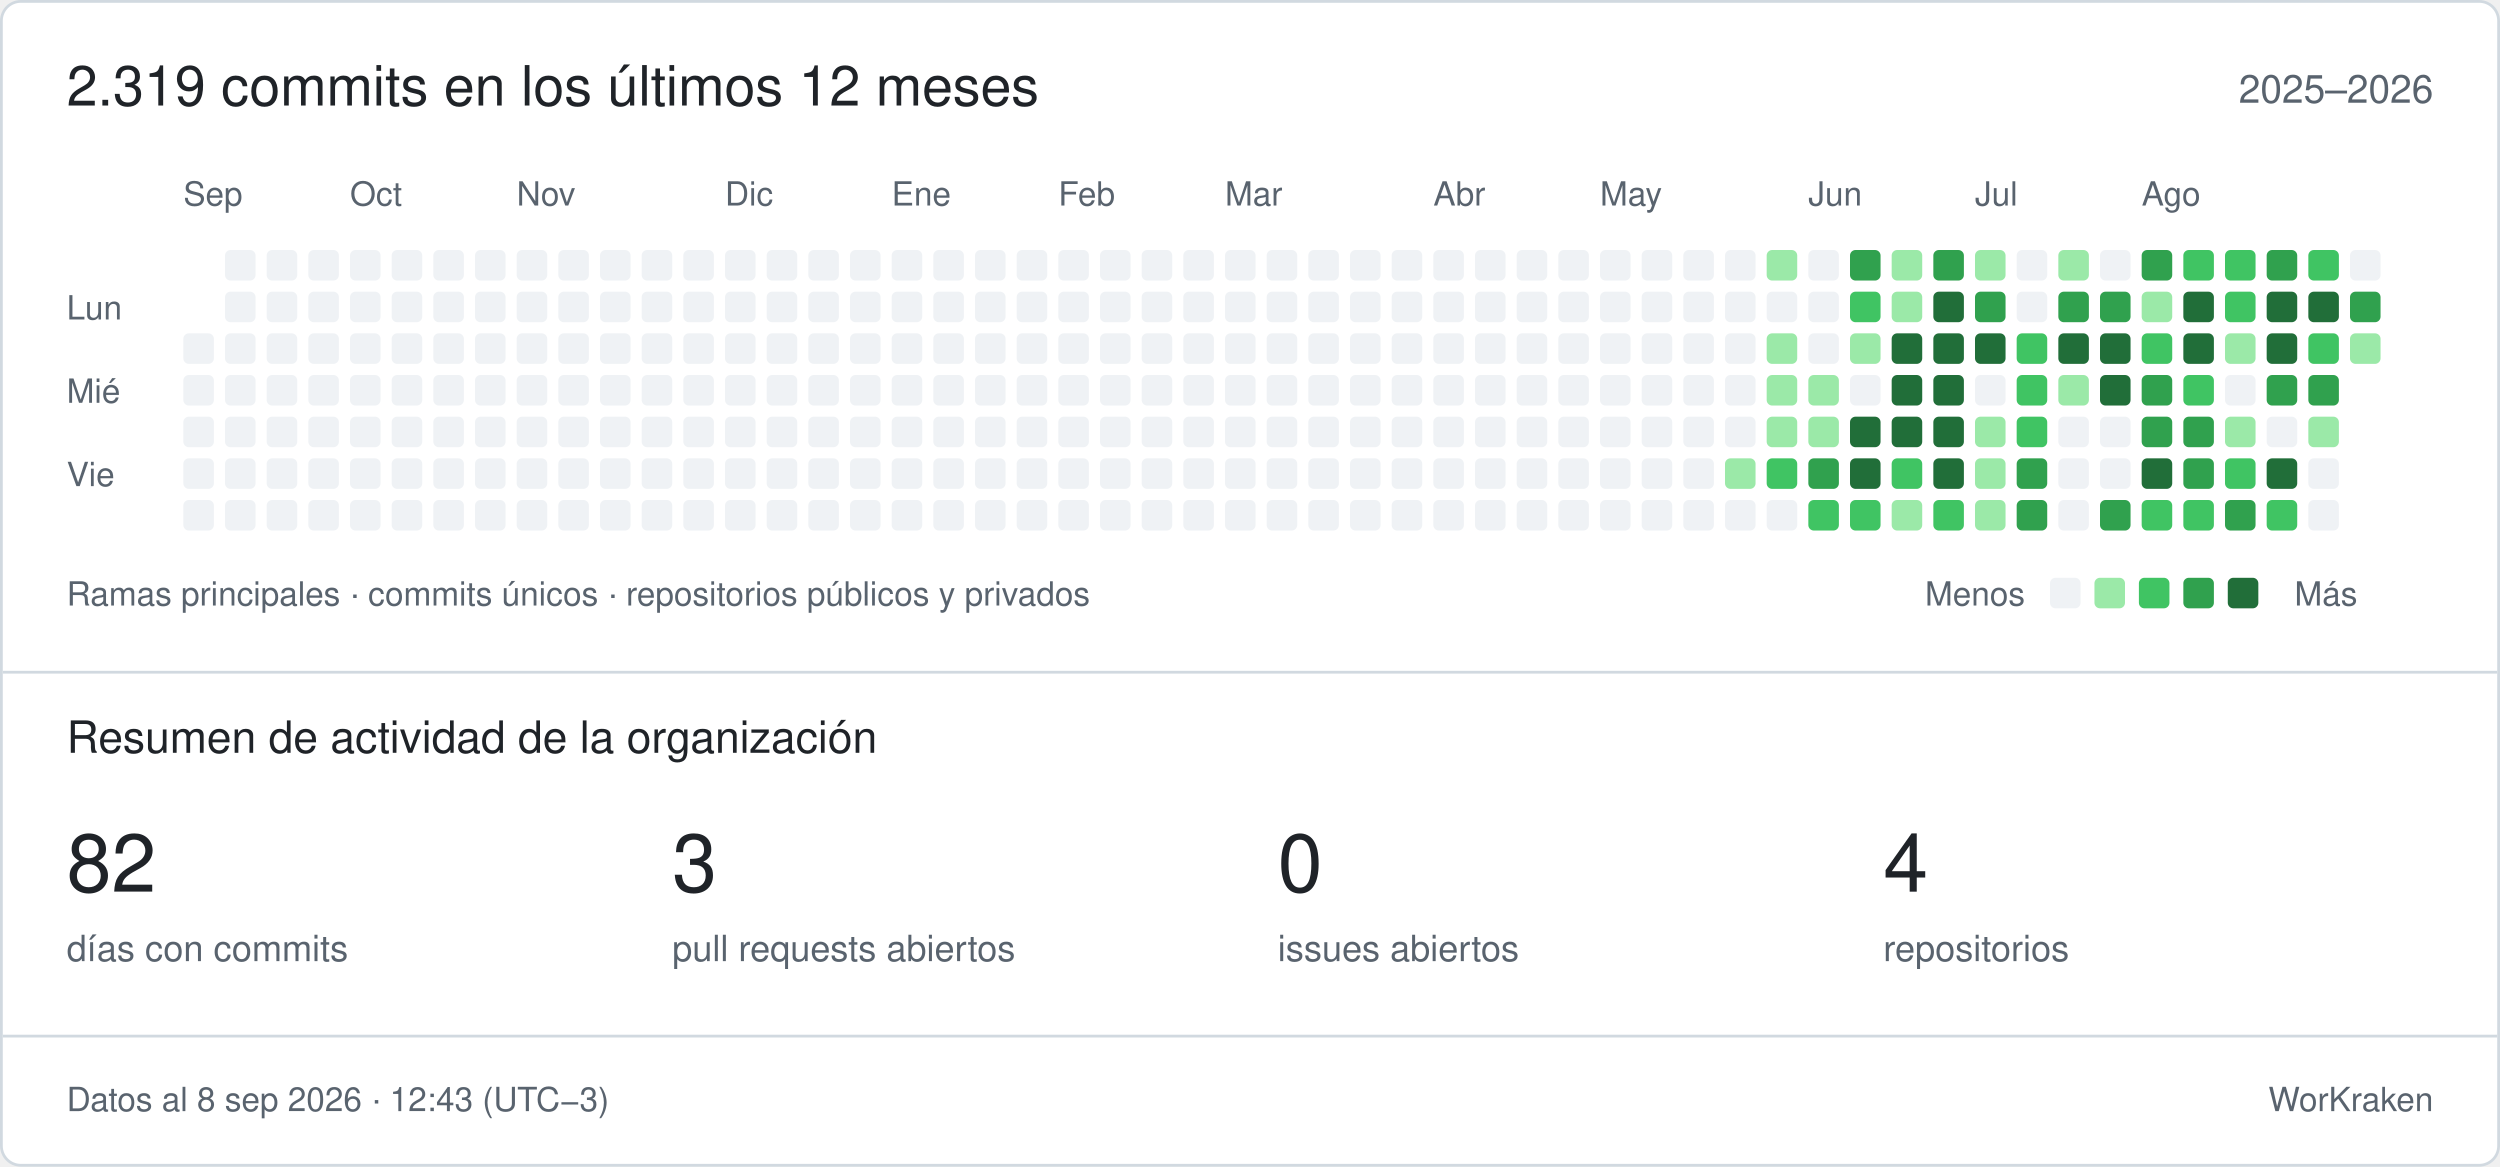
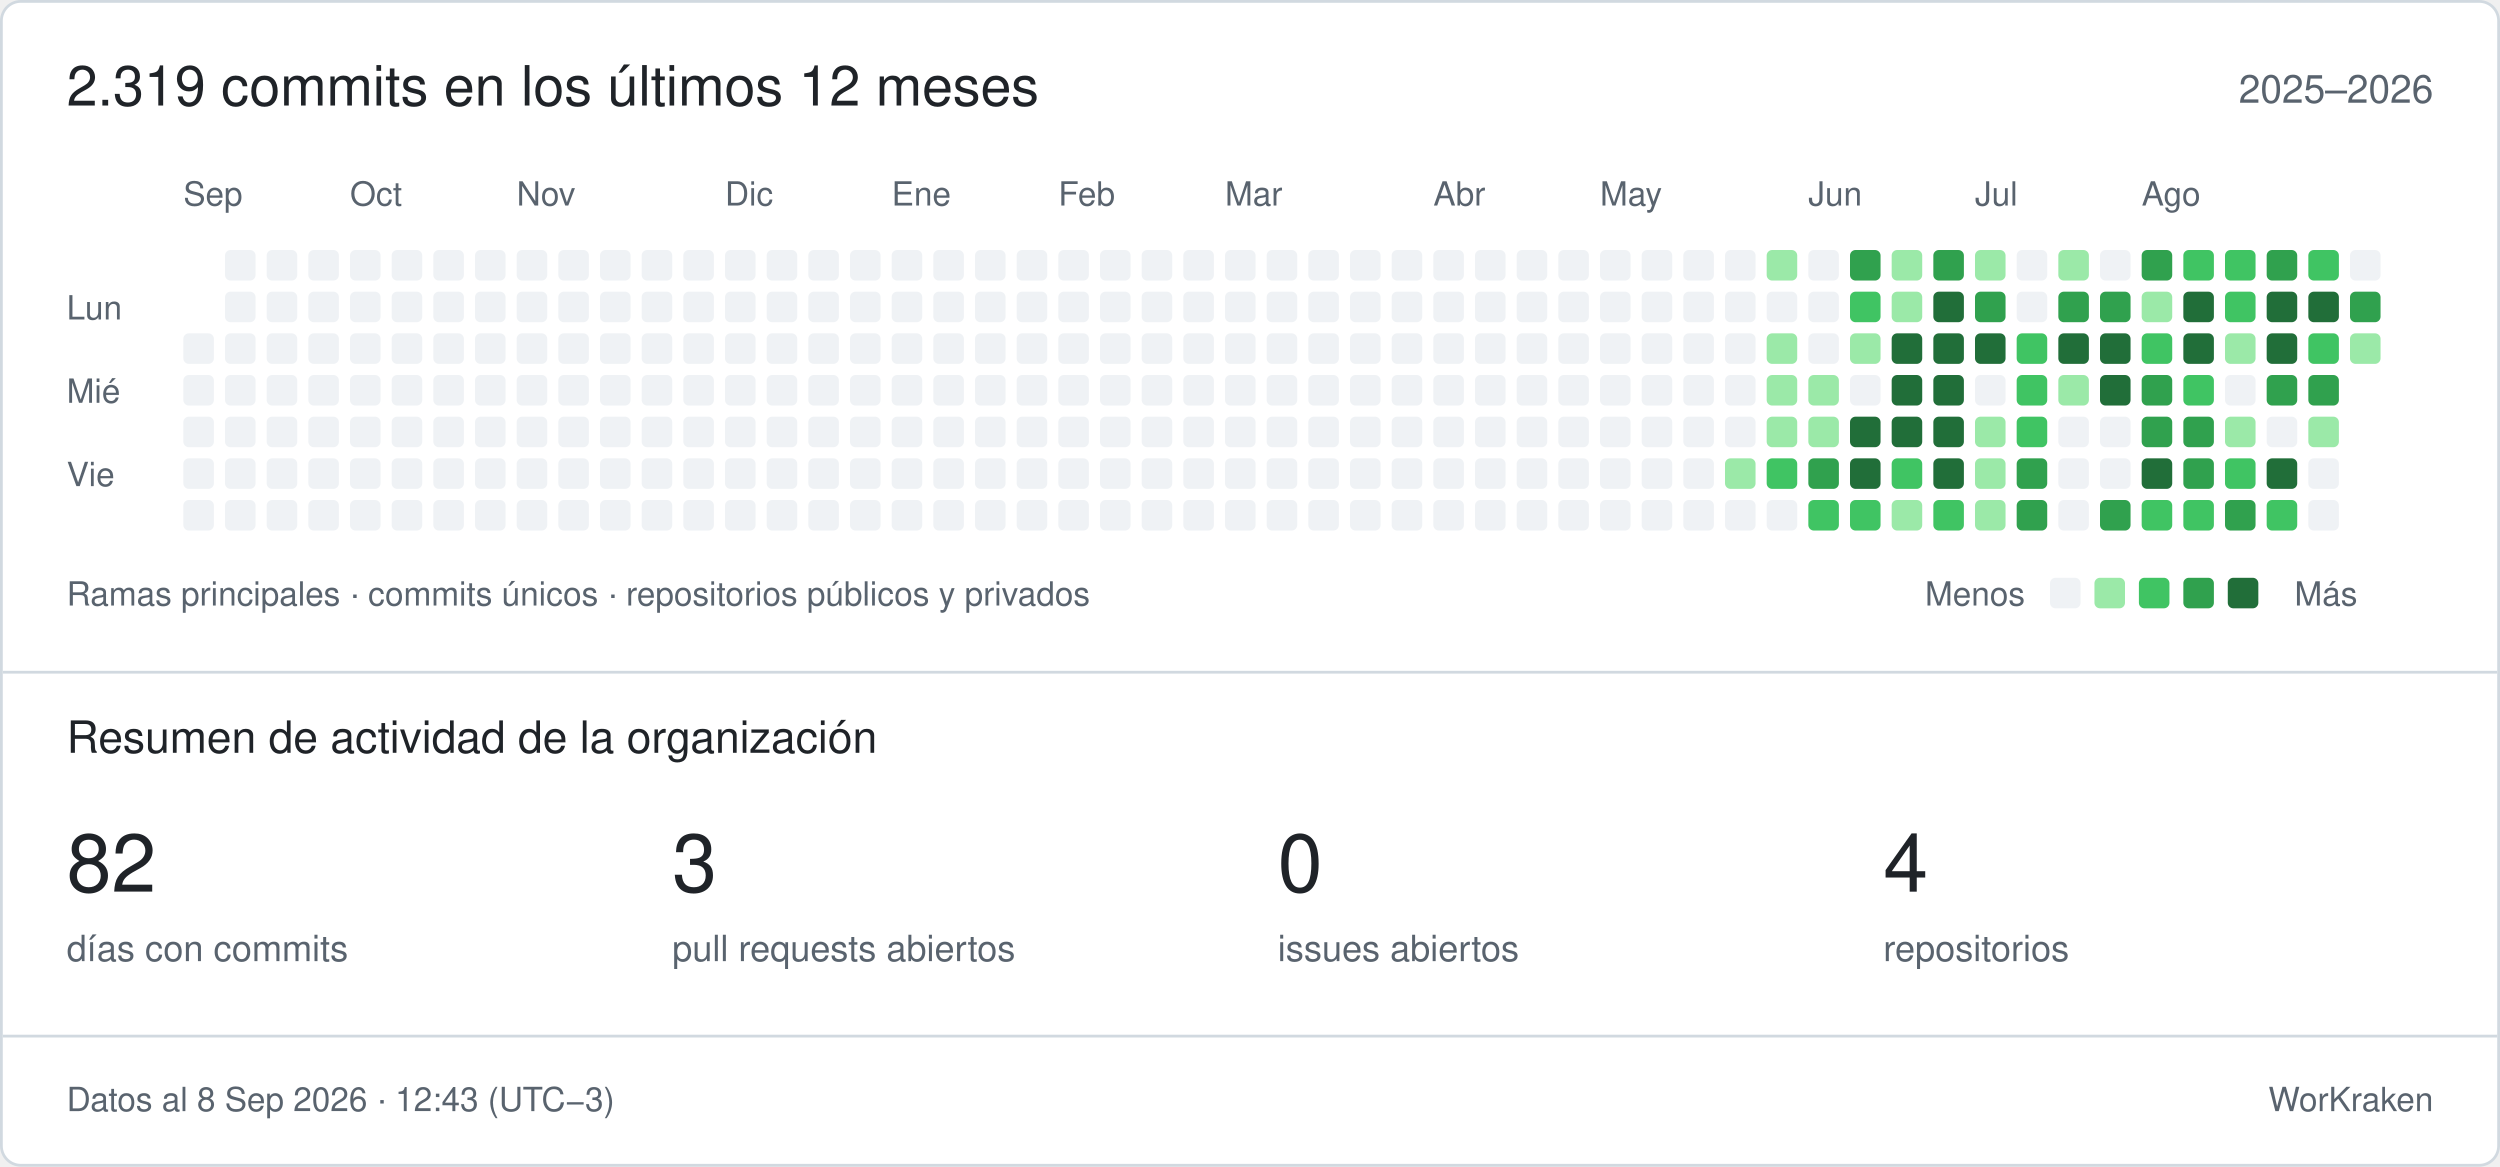
- <svg xmlns="http://www.w3.org/2000/svg" width="900" height="420" viewBox="0 0 900 420" role="img" aria-labelledby="title desc">
+ <svg xmlns="http://www.w3.org/2000/svg" width="900" height="420" viewBox="0 0 900 420" role="img" aria-labelledby="title desc" xml:lang="es-AR">
  <rect x=".5" y=".5" width="899" height="419" rx="7" fill="#ffffff" stroke="#d1d9e0" />
  <g font-family="-apple-system, BlinkMacSystemFont, Segoe UI, Helvetica, Arial, sans-serif" fill="#1f2328">
    <text x="24" y="38" font-size="20" fill="#1f2328" text-anchor="start" font-weight="500">2.319 commits en los últimos 12 meses</text>
    <text x="876" y="37" font-size="14" fill="#59636e" text-anchor="end" font-weight="400">2025–2026</text>
    <text x="66" y="74" font-size="12" fill="#59636e" text-anchor="start" font-weight="400">Sep</text>
    <rect x="66" y="120" width="11" height="11" rx="2" fill="#eff2f5" />
    <rect x="66" y="135" width="11" height="11" rx="2" fill="#eff2f5" />
    <rect x="66" y="150" width="11" height="11" rx="2" fill="#eff2f5" />
    <rect x="66" y="165" width="11" height="11" rx="2" fill="#eff2f5" />
    <rect x="66" y="180" width="11" height="11" rx="2" fill="#eff2f5" />
    <rect x="81" y="90" width="11" height="11" rx="2" fill="#eff2f5" />
    <rect x="81" y="105" width="11" height="11" rx="2" fill="#eff2f5" />
    <rect x="81" y="120" width="11" height="11" rx="2" fill="#eff2f5" />
    <rect x="81" y="135" width="11" height="11" rx="2" fill="#eff2f5" />
    <rect x="81" y="150" width="11" height="11" rx="2" fill="#eff2f5" />
    <rect x="81" y="165" width="11" height="11" rx="2" fill="#eff2f5" />
    <rect x="81" y="180" width="11" height="11" rx="2" fill="#eff2f5" />
    <rect x="96" y="90" width="11" height="11" rx="2" fill="#eff2f5" />
    <rect x="96" y="105" width="11" height="11" rx="2" fill="#eff2f5" />
    <rect x="96" y="120" width="11" height="11" rx="2" fill="#eff2f5" />
    <rect x="96" y="135" width="11" height="11" rx="2" fill="#eff2f5" />
    <rect x="96" y="150" width="11" height="11" rx="2" fill="#eff2f5" />
    <rect x="96" y="165" width="11" height="11" rx="2" fill="#eff2f5" />
    <rect x="96" y="180" width="11" height="11" rx="2" fill="#eff2f5" />
    <rect x="111" y="90" width="11" height="11" rx="2" fill="#eff2f5" />
    <rect x="111" y="105" width="11" height="11" rx="2" fill="#eff2f5" />
    <rect x="111" y="120" width="11" height="11" rx="2" fill="#eff2f5" />
    <rect x="111" y="135" width="11" height="11" rx="2" fill="#eff2f5" />
    <rect x="111" y="150" width="11" height="11" rx="2" fill="#eff2f5" />
    <rect x="111" y="165" width="11" height="11" rx="2" fill="#eff2f5" />
    <rect x="111" y="180" width="11" height="11" rx="2" fill="#eff2f5" />
    <text x="126" y="74" font-size="12" fill="#59636e" text-anchor="start" font-weight="400">Oct</text>
    <rect x="126" y="90" width="11" height="11" rx="2" fill="#eff2f5" />
    <rect x="126" y="105" width="11" height="11" rx="2" fill="#eff2f5" />
    <rect x="126" y="120" width="11" height="11" rx="2" fill="#eff2f5" />
    <rect x="126" y="135" width="11" height="11" rx="2" fill="#eff2f5" />
    <rect x="126" y="150" width="11" height="11" rx="2" fill="#eff2f5" />
    <rect x="126" y="165" width="11" height="11" rx="2" fill="#eff2f5" />
    <rect x="126" y="180" width="11" height="11" rx="2" fill="#eff2f5" />
    <rect x="141" y="90" width="11" height="11" rx="2" fill="#eff2f5" />
    <rect x="141" y="105" width="11" height="11" rx="2" fill="#eff2f5" />
    <rect x="141" y="120" width="11" height="11" rx="2" fill="#eff2f5" />
    <rect x="141" y="135" width="11" height="11" rx="2" fill="#eff2f5" />
    <rect x="141" y="150" width="11" height="11" rx="2" fill="#eff2f5" />
    <rect x="141" y="165" width="11" height="11" rx="2" fill="#eff2f5" />
    <rect x="141" y="180" width="11" height="11" rx="2" fill="#eff2f5" />
    <rect x="156" y="90" width="11" height="11" rx="2" fill="#eff2f5" />
    <rect x="156" y="105" width="11" height="11" rx="2" fill="#eff2f5" />
    <rect x="156" y="120" width="11" height="11" rx="2" fill="#eff2f5" />
    <rect x="156" y="135" width="11" height="11" rx="2" fill="#eff2f5" />
    <rect x="156" y="150" width="11" height="11" rx="2" fill="#eff2f5" />
    <rect x="156" y="165" width="11" height="11" rx="2" fill="#eff2f5" />
    <rect x="156" y="180" width="11" height="11" rx="2" fill="#eff2f5" />
    <rect x="171" y="90" width="11" height="11" rx="2" fill="#eff2f5" />
    <rect x="171" y="105" width="11" height="11" rx="2" fill="#eff2f5" />
    <rect x="171" y="120" width="11" height="11" rx="2" fill="#eff2f5" />
    <rect x="171" y="135" width="11" height="11" rx="2" fill="#eff2f5" />
    <rect x="171" y="150" width="11" height="11" rx="2" fill="#eff2f5" />
    <rect x="171" y="165" width="11" height="11" rx="2" fill="#eff2f5" />
    <rect x="171" y="180" width="11" height="11" rx="2" fill="#eff2f5" />
    <text x="186" y="74" font-size="12" fill="#59636e" text-anchor="start" font-weight="400">Nov</text>
    <rect x="186" y="90" width="11" height="11" rx="2" fill="#eff2f5" />
    <rect x="186" y="105" width="11" height="11" rx="2" fill="#eff2f5" />
    <rect x="186" y="120" width="11" height="11" rx="2" fill="#eff2f5" />
    <rect x="186" y="135" width="11" height="11" rx="2" fill="#eff2f5" />
    <rect x="186" y="150" width="11" height="11" rx="2" fill="#eff2f5" />
    <rect x="186" y="165" width="11" height="11" rx="2" fill="#eff2f5" />
    <rect x="186" y="180" width="11" height="11" rx="2" fill="#eff2f5" />
    <rect x="201" y="90" width="11" height="11" rx="2" fill="#eff2f5" />
    <rect x="201" y="105" width="11" height="11" rx="2" fill="#eff2f5" />
    <rect x="201" y="120" width="11" height="11" rx="2" fill="#eff2f5" />
    <rect x="201" y="135" width="11" height="11" rx="2" fill="#eff2f5" />
    <rect x="201" y="150" width="11" height="11" rx="2" fill="#eff2f5" />
    <rect x="201" y="165" width="11" height="11" rx="2" fill="#eff2f5" />
    <rect x="201" y="180" width="11" height="11" rx="2" fill="#eff2f5" />
    <rect x="216" y="90" width="11" height="11" rx="2" fill="#eff2f5" />
    <rect x="216" y="105" width="11" height="11" rx="2" fill="#eff2f5" />
    <rect x="216" y="120" width="11" height="11" rx="2" fill="#eff2f5" />
    <rect x="216" y="135" width="11" height="11" rx="2" fill="#eff2f5" />
    <rect x="216" y="150" width="11" height="11" rx="2" fill="#eff2f5" />
    <rect x="216" y="165" width="11" height="11" rx="2" fill="#eff2f5" />
    <rect x="216" y="180" width="11" height="11" rx="2" fill="#eff2f5" />
    <rect x="231" y="90" width="11" height="11" rx="2" fill="#eff2f5" />
    <rect x="231" y="105" width="11" height="11" rx="2" fill="#eff2f5" />
    <rect x="231" y="120" width="11" height="11" rx="2" fill="#eff2f5" />
    <rect x="231" y="135" width="11" height="11" rx="2" fill="#eff2f5" />
    <rect x="231" y="150" width="11" height="11" rx="2" fill="#eff2f5" />
    <rect x="231" y="165" width="11" height="11" rx="2" fill="#eff2f5" />
    <rect x="231" y="180" width="11" height="11" rx="2" fill="#eff2f5" />
    <rect x="246" y="90" width="11" height="11" rx="2" fill="#eff2f5" />
    <rect x="246" y="105" width="11" height="11" rx="2" fill="#eff2f5" />
    <rect x="246" y="120" width="11" height="11" rx="2" fill="#eff2f5" />
    <rect x="246" y="135" width="11" height="11" rx="2" fill="#eff2f5" />
    <rect x="246" y="150" width="11" height="11" rx="2" fill="#eff2f5" />
    <rect x="246" y="165" width="11" height="11" rx="2" fill="#eff2f5" />
    <rect x="246" y="180" width="11" height="11" rx="2" fill="#eff2f5" />
    <text x="261" y="74" font-size="12" fill="#59636e" text-anchor="start" font-weight="400">Dic</text>
    <rect x="261" y="90" width="11" height="11" rx="2" fill="#eff2f5" />
    <rect x="261" y="105" width="11" height="11" rx="2" fill="#eff2f5" />
    <rect x="261" y="120" width="11" height="11" rx="2" fill="#eff2f5" />
    <rect x="261" y="135" width="11" height="11" rx="2" fill="#eff2f5" />
    <rect x="261" y="150" width="11" height="11" rx="2" fill="#eff2f5" />
    <rect x="261" y="165" width="11" height="11" rx="2" fill="#eff2f5" />
    <rect x="261" y="180" width="11" height="11" rx="2" fill="#eff2f5" />
    <rect x="276" y="90" width="11" height="11" rx="2" fill="#eff2f5" />
    <rect x="276" y="105" width="11" height="11" rx="2" fill="#eff2f5" />
    <rect x="276" y="120" width="11" height="11" rx="2" fill="#eff2f5" />
    <rect x="276" y="135" width="11" height="11" rx="2" fill="#eff2f5" />
    <rect x="276" y="150" width="11" height="11" rx="2" fill="#eff2f5" />
    <rect x="276" y="165" width="11" height="11" rx="2" fill="#eff2f5" />
    <rect x="276" y="180" width="11" height="11" rx="2" fill="#eff2f5" />
    <rect x="291" y="90" width="11" height="11" rx="2" fill="#eff2f5" />
    <rect x="291" y="105" width="11" height="11" rx="2" fill="#eff2f5" />
    <rect x="291" y="120" width="11" height="11" rx="2" fill="#eff2f5" />
    <rect x="291" y="135" width="11" height="11" rx="2" fill="#eff2f5" />
    <rect x="291" y="150" width="11" height="11" rx="2" fill="#eff2f5" />
    <rect x="291" y="165" width="11" height="11" rx="2" fill="#eff2f5" />
    <rect x="291" y="180" width="11" height="11" rx="2" fill="#eff2f5" />
    <rect x="306" y="90" width="11" height="11" rx="2" fill="#eff2f5" />
    <rect x="306" y="105" width="11" height="11" rx="2" fill="#eff2f5" />
    <rect x="306" y="120" width="11" height="11" rx="2" fill="#eff2f5" />
    <rect x="306" y="135" width="11" height="11" rx="2" fill="#eff2f5" />
    <rect x="306" y="150" width="11" height="11" rx="2" fill="#eff2f5" />
    <rect x="306" y="165" width="11" height="11" rx="2" fill="#eff2f5" />
    <rect x="306" y="180" width="11" height="11" rx="2" fill="#eff2f5" />
    <text x="321" y="74" font-size="12" fill="#59636e" text-anchor="start" font-weight="400">Ene</text>
    <rect x="321" y="90" width="11" height="11" rx="2" fill="#eff2f5" />
    <rect x="321" y="105" width="11" height="11" rx="2" fill="#eff2f5" />
    <rect x="321" y="120" width="11" height="11" rx="2" fill="#eff2f5" />
    <rect x="321" y="135" width="11" height="11" rx="2" fill="#eff2f5" />
    <rect x="321" y="150" width="11" height="11" rx="2" fill="#eff2f5" />
    <rect x="321" y="165" width="11" height="11" rx="2" fill="#eff2f5" />
    <rect x="321" y="180" width="11" height="11" rx="2" fill="#eff2f5" />
    <rect x="336" y="90" width="11" height="11" rx="2" fill="#eff2f5" />
    <rect x="336" y="105" width="11" height="11" rx="2" fill="#eff2f5" />
    <rect x="336" y="120" width="11" height="11" rx="2" fill="#eff2f5" />
    <rect x="336" y="135" width="11" height="11" rx="2" fill="#eff2f5" />
    <rect x="336" y="150" width="11" height="11" rx="2" fill="#eff2f5" />
    <rect x="336" y="165" width="11" height="11" rx="2" fill="#eff2f5" />
    <rect x="336" y="180" width="11" height="11" rx="2" fill="#eff2f5" />
    <rect x="351" y="90" width="11" height="11" rx="2" fill="#eff2f5" />
    <rect x="351" y="105" width="11" height="11" rx="2" fill="#eff2f5" />
    <rect x="351" y="120" width="11" height="11" rx="2" fill="#eff2f5" />
    <rect x="351" y="135" width="11" height="11" rx="2" fill="#eff2f5" />
    <rect x="351" y="150" width="11" height="11" rx="2" fill="#eff2f5" />
    <rect x="351" y="165" width="11" height="11" rx="2" fill="#eff2f5" />
    <rect x="351" y="180" width="11" height="11" rx="2" fill="#eff2f5" />
    <rect x="366" y="90" width="11" height="11" rx="2" fill="#eff2f5" />
    <rect x="366" y="105" width="11" height="11" rx="2" fill="#eff2f5" />
    <rect x="366" y="120" width="11" height="11" rx="2" fill="#eff2f5" />
    <rect x="366" y="135" width="11" height="11" rx="2" fill="#eff2f5" />
    <rect x="366" y="150" width="11" height="11" rx="2" fill="#eff2f5" />
    <rect x="366" y="165" width="11" height="11" rx="2" fill="#eff2f5" />
    <rect x="366" y="180" width="11" height="11" rx="2" fill="#eff2f5" />
    <text x="381" y="74" font-size="12" fill="#59636e" text-anchor="start" font-weight="400">Feb</text>
    <rect x="381" y="90" width="11" height="11" rx="2" fill="#eff2f5" />
    <rect x="381" y="105" width="11" height="11" rx="2" fill="#eff2f5" />
    <rect x="381" y="120" width="11" height="11" rx="2" fill="#eff2f5" />
    <rect x="381" y="135" width="11" height="11" rx="2" fill="#eff2f5" />
    <rect x="381" y="150" width="11" height="11" rx="2" fill="#eff2f5" />
    <rect x="381" y="165" width="11" height="11" rx="2" fill="#eff2f5" />
    <rect x="381" y="180" width="11" height="11" rx="2" fill="#eff2f5" />
    <rect x="396" y="90" width="11" height="11" rx="2" fill="#eff2f5" />
    <rect x="396" y="105" width="11" height="11" rx="2" fill="#eff2f5" />
    <rect x="396" y="120" width="11" height="11" rx="2" fill="#eff2f5" />
    <rect x="396" y="135" width="11" height="11" rx="2" fill="#eff2f5" />
    <rect x="396" y="150" width="11" height="11" rx="2" fill="#eff2f5" />
    <rect x="396" y="165" width="11" height="11" rx="2" fill="#eff2f5" />
    <rect x="396" y="180" width="11" height="11" rx="2" fill="#eff2f5" />
    <rect x="411" y="90" width="11" height="11" rx="2" fill="#eff2f5" />
    <rect x="411" y="105" width="11" height="11" rx="2" fill="#eff2f5" />
    <rect x="411" y="120" width="11" height="11" rx="2" fill="#eff2f5" />
    <rect x="411" y="135" width="11" height="11" rx="2" fill="#eff2f5" />
    <rect x="411" y="150" width="11" height="11" rx="2" fill="#eff2f5" />
    <rect x="411" y="165" width="11" height="11" rx="2" fill="#eff2f5" />
    <rect x="411" y="180" width="11" height="11" rx="2" fill="#eff2f5" />
    <rect x="426" y="90" width="11" height="11" rx="2" fill="#eff2f5" />
    <rect x="426" y="105" width="11" height="11" rx="2" fill="#eff2f5" />
    <rect x="426" y="120" width="11" height="11" rx="2" fill="#eff2f5" />
    <rect x="426" y="135" width="11" height="11" rx="2" fill="#eff2f5" />
    <rect x="426" y="150" width="11" height="11" rx="2" fill="#eff2f5" />
    <rect x="426" y="165" width="11" height="11" rx="2" fill="#eff2f5" />
    <rect x="426" y="180" width="11" height="11" rx="2" fill="#eff2f5" />
    <text x="441" y="74" font-size="12" fill="#59636e" text-anchor="start" font-weight="400">Mar</text>
    <rect x="441" y="90" width="11" height="11" rx="2" fill="#eff2f5" />
    <rect x="441" y="105" width="11" height="11" rx="2" fill="#eff2f5" />
    <rect x="441" y="120" width="11" height="11" rx="2" fill="#eff2f5" />
    <rect x="441" y="135" width="11" height="11" rx="2" fill="#eff2f5" />
    <rect x="441" y="150" width="11" height="11" rx="2" fill="#eff2f5" />
    <rect x="441" y="165" width="11" height="11" rx="2" fill="#eff2f5" />
    <rect x="441" y="180" width="11" height="11" rx="2" fill="#eff2f5" />
    <rect x="456" y="90" width="11" height="11" rx="2" fill="#eff2f5" />
    <rect x="456" y="105" width="11" height="11" rx="2" fill="#eff2f5" />
    <rect x="456" y="120" width="11" height="11" rx="2" fill="#eff2f5" />
    <rect x="456" y="135" width="11" height="11" rx="2" fill="#eff2f5" />
    <rect x="456" y="150" width="11" height="11" rx="2" fill="#eff2f5" />
    <rect x="456" y="165" width="11" height="11" rx="2" fill="#eff2f5" />
    <rect x="456" y="180" width="11" height="11" rx="2" fill="#eff2f5" />
    <rect x="471" y="90" width="11" height="11" rx="2" fill="#eff2f5" />
    <rect x="471" y="105" width="11" height="11" rx="2" fill="#eff2f5" />
    <rect x="471" y="120" width="11" height="11" rx="2" fill="#eff2f5" />
    <rect x="471" y="135" width="11" height="11" rx="2" fill="#eff2f5" />
    <rect x="471" y="150" width="11" height="11" rx="2" fill="#eff2f5" />
    <rect x="471" y="165" width="11" height="11" rx="2" fill="#eff2f5" />
    <rect x="471" y="180" width="11" height="11" rx="2" fill="#eff2f5" />
    <rect x="486" y="90" width="11" height="11" rx="2" fill="#eff2f5" />
    <rect x="486" y="105" width="11" height="11" rx="2" fill="#eff2f5" />
    <rect x="486" y="120" width="11" height="11" rx="2" fill="#eff2f5" />
    <rect x="486" y="135" width="11" height="11" rx="2" fill="#eff2f5" />
    <rect x="486" y="150" width="11" height="11" rx="2" fill="#eff2f5" />
    <rect x="486" y="165" width="11" height="11" rx="2" fill="#eff2f5" />
    <rect x="486" y="180" width="11" height="11" rx="2" fill="#eff2f5" />
    <rect x="501" y="90" width="11" height="11" rx="2" fill="#eff2f5" />
    <rect x="501" y="105" width="11" height="11" rx="2" fill="#eff2f5" />
    <rect x="501" y="120" width="11" height="11" rx="2" fill="#eff2f5" />
    <rect x="501" y="135" width="11" height="11" rx="2" fill="#eff2f5" />
    <rect x="501" y="150" width="11" height="11" rx="2" fill="#eff2f5" />
    <rect x="501" y="165" width="11" height="11" rx="2" fill="#eff2f5" />
    <rect x="501" y="180" width="11" height="11" rx="2" fill="#eff2f5" />
    <text x="516" y="74" font-size="12" fill="#59636e" text-anchor="start" font-weight="400">Abr</text>
    <rect x="516" y="90" width="11" height="11" rx="2" fill="#eff2f5" />
    <rect x="516" y="105" width="11" height="11" rx="2" fill="#eff2f5" />
    <rect x="516" y="120" width="11" height="11" rx="2" fill="#eff2f5" />
    <rect x="516" y="135" width="11" height="11" rx="2" fill="#eff2f5" />
    <rect x="516" y="150" width="11" height="11" rx="2" fill="#eff2f5" />
    <rect x="516" y="165" width="11" height="11" rx="2" fill="#eff2f5" />
    <rect x="516" y="180" width="11" height="11" rx="2" fill="#eff2f5" />
    <rect x="531" y="90" width="11" height="11" rx="2" fill="#eff2f5" />
    <rect x="531" y="105" width="11" height="11" rx="2" fill="#eff2f5" />
    <rect x="531" y="120" width="11" height="11" rx="2" fill="#eff2f5" />
    <rect x="531" y="135" width="11" height="11" rx="2" fill="#eff2f5" />
    <rect x="531" y="150" width="11" height="11" rx="2" fill="#eff2f5" />
    <rect x="531" y="165" width="11" height="11" rx="2" fill="#eff2f5" />
    <rect x="531" y="180" width="11" height="11" rx="2" fill="#eff2f5" />
    <rect x="546" y="90" width="11" height="11" rx="2" fill="#eff2f5" />
    <rect x="546" y="105" width="11" height="11" rx="2" fill="#eff2f5" />
    <rect x="546" y="120" width="11" height="11" rx="2" fill="#eff2f5" />
    <rect x="546" y="135" width="11" height="11" rx="2" fill="#eff2f5" />
    <rect x="546" y="150" width="11" height="11" rx="2" fill="#eff2f5" />
    <rect x="546" y="165" width="11" height="11" rx="2" fill="#eff2f5" />
    <rect x="546" y="180" width="11" height="11" rx="2" fill="#eff2f5" />
    <rect x="561" y="90" width="11" height="11" rx="2" fill="#eff2f5" />
    <rect x="561" y="105" width="11" height="11" rx="2" fill="#eff2f5" />
    <rect x="561" y="120" width="11" height="11" rx="2" fill="#eff2f5" />
    <rect x="561" y="135" width="11" height="11" rx="2" fill="#eff2f5" />
    <rect x="561" y="150" width="11" height="11" rx="2" fill="#eff2f5" />
    <rect x="561" y="165" width="11" height="11" rx="2" fill="#eff2f5" />
    <rect x="561" y="180" width="11" height="11" rx="2" fill="#eff2f5" />
    <text x="576" y="74" font-size="12" fill="#59636e" text-anchor="start" font-weight="400">May</text>
    <rect x="576" y="90" width="11" height="11" rx="2" fill="#eff2f5" />
    <rect x="576" y="105" width="11" height="11" rx="2" fill="#eff2f5" />
    <rect x="576" y="120" width="11" height="11" rx="2" fill="#eff2f5" />
    <rect x="576" y="135" width="11" height="11" rx="2" fill="#eff2f5" />
    <rect x="576" y="150" width="11" height="11" rx="2" fill="#eff2f5" />
    <rect x="576" y="165" width="11" height="11" rx="2" fill="#eff2f5" />
    <rect x="576" y="180" width="11" height="11" rx="2" fill="#eff2f5" />
    <rect x="591" y="90" width="11" height="11" rx="2" fill="#eff2f5" />
    <rect x="591" y="105" width="11" height="11" rx="2" fill="#eff2f5" />
    <rect x="591" y="120" width="11" height="11" rx="2" fill="#eff2f5" />
    <rect x="591" y="135" width="11" height="11" rx="2" fill="#eff2f5" />
    <rect x="591" y="150" width="11" height="11" rx="2" fill="#eff2f5" />
    <rect x="591" y="165" width="11" height="11" rx="2" fill="#eff2f5" />
    <rect x="591" y="180" width="11" height="11" rx="2" fill="#eff2f5" />
    <rect x="606" y="90" width="11" height="11" rx="2" fill="#eff2f5" />
    <rect x="606" y="105" width="11" height="11" rx="2" fill="#eff2f5" />
    <rect x="606" y="120" width="11" height="11" rx="2" fill="#eff2f5" />
    <rect x="606" y="135" width="11" height="11" rx="2" fill="#eff2f5" />
    <rect x="606" y="150" width="11" height="11" rx="2" fill="#eff2f5" />
    <rect x="606" y="165" width="11" height="11" rx="2" fill="#eff2f5" />
    <rect x="606" y="180" width="11" height="11" rx="2" fill="#eff2f5" />
    <rect x="621" y="90" width="11" height="11" rx="2" fill="#eff2f5" />
    <rect x="621" y="105" width="11" height="11" rx="2" fill="#eff2f5" />
    <rect x="621" y="120" width="11" height="11" rx="2" fill="#eff2f5" />
    <rect x="621" y="135" width="11" height="11" rx="2" fill="#eff2f5" />
    <rect x="621" y="150" width="11" height="11" rx="2" fill="#eff2f5" />
    <rect x="621" y="165" width="11" height="11" rx="2" fill="#9be9a8" />
    <rect x="621" y="180" width="11" height="11" rx="2" fill="#eff2f5" />
    <rect x="636" y="90" width="11" height="11" rx="2" fill="#9be9a8" />
    <rect x="636" y="105" width="11" height="11" rx="2" fill="#eff2f5" />
    <rect x="636" y="120" width="11" height="11" rx="2" fill="#9be9a8" />
    <rect x="636" y="135" width="11" height="11" rx="2" fill="#9be9a8" />
    <rect x="636" y="150" width="11" height="11" rx="2" fill="#9be9a8" />
    <rect x="636" y="165" width="11" height="11" rx="2" fill="#40c463" />
    <rect x="636" y="180" width="11" height="11" rx="2" fill="#eff2f5" />
    <text x="651" y="74" font-size="12" fill="#59636e" text-anchor="start" font-weight="400">Jun</text>
    <rect x="651" y="90" width="11" height="11" rx="2" fill="#eff2f5" />
    <rect x="651" y="105" width="11" height="11" rx="2" fill="#eff2f5" />
    <rect x="651" y="120" width="11" height="11" rx="2" fill="#eff2f5" />
    <rect x="651" y="135" width="11" height="11" rx="2" fill="#9be9a8" />
    <rect x="651" y="150" width="11" height="11" rx="2" fill="#9be9a8" />
    <rect x="651" y="165" width="11" height="11" rx="2" fill="#30a14e" />
    <rect x="651" y="180" width="11" height="11" rx="2" fill="#40c463" />
    <rect x="666" y="90" width="11" height="11" rx="2" fill="#30a14e" />
    <rect x="666" y="105" width="11" height="11" rx="2" fill="#40c463" />
    <rect x="666" y="120" width="11" height="11" rx="2" fill="#9be9a8" />
    <rect x="666" y="135" width="11" height="11" rx="2" fill="#eff2f5" />
    <rect x="666" y="150" width="11" height="11" rx="2" fill="#216e39" />
    <rect x="666" y="165" width="11" height="11" rx="2" fill="#216e39" />
    <rect x="666" y="180" width="11" height="11" rx="2" fill="#40c463" />
    <rect x="681" y="90" width="11" height="11" rx="2" fill="#9be9a8" />
    <rect x="681" y="105" width="11" height="11" rx="2" fill="#9be9a8" />
    <rect x="681" y="120" width="11" height="11" rx="2" fill="#216e39" />
    <rect x="681" y="135" width="11" height="11" rx="2" fill="#216e39" />
    <rect x="681" y="150" width="11" height="11" rx="2" fill="#216e39" />
    <rect x="681" y="165" width="11" height="11" rx="2" fill="#40c463" />
    <rect x="681" y="180" width="11" height="11" rx="2" fill="#9be9a8" />
    <rect x="696" y="90" width="11" height="11" rx="2" fill="#30a14e" />
    <rect x="696" y="105" width="11" height="11" rx="2" fill="#216e39" />
    <rect x="696" y="120" width="11" height="11" rx="2" fill="#216e39" />
    <rect x="696" y="135" width="11" height="11" rx="2" fill="#216e39" />
    <rect x="696" y="150" width="11" height="11" rx="2" fill="#216e39" />
    <rect x="696" y="165" width="11" height="11" rx="2" fill="#216e39" />
    <rect x="696" y="180" width="11" height="11" rx="2" fill="#40c463" />
    <text x="711" y="74" font-size="12" fill="#59636e" text-anchor="start" font-weight="400">Jul</text>
    <rect x="711" y="90" width="11" height="11" rx="2" fill="#9be9a8" />
    <rect x="711" y="105" width="11" height="11" rx="2" fill="#30a14e" />
    <rect x="711" y="120" width="11" height="11" rx="2" fill="#216e39" />
    <rect x="711" y="135" width="11" height="11" rx="2" fill="#eff2f5" />
    <rect x="711" y="150" width="11" height="11" rx="2" fill="#9be9a8" />
    <rect x="711" y="165" width="11" height="11" rx="2" fill="#9be9a8" />
    <rect x="711" y="180" width="11" height="11" rx="2" fill="#9be9a8" />
    <rect x="726" y="90" width="11" height="11" rx="2" fill="#eff2f5" />
    <rect x="726" y="105" width="11" height="11" rx="2" fill="#eff2f5" />
    <rect x="726" y="120" width="11" height="11" rx="2" fill="#40c463" />
    <rect x="726" y="135" width="11" height="11" rx="2" fill="#40c463" />
    <rect x="726" y="150" width="11" height="11" rx="2" fill="#40c463" />
    <rect x="726" y="165" width="11" height="11" rx="2" fill="#30a14e" />
    <rect x="726" y="180" width="11" height="11" rx="2" fill="#30a14e" />
    <rect x="741" y="90" width="11" height="11" rx="2" fill="#9be9a8" />
    <rect x="741" y="105" width="11" height="11" rx="2" fill="#30a14e" />
    <rect x="741" y="120" width="11" height="11" rx="2" fill="#216e39" />
    <rect x="741" y="135" width="11" height="11" rx="2" fill="#9be9a8" />
    <rect x="741" y="150" width="11" height="11" rx="2" fill="#eff2f5" />
    <rect x="741" y="165" width="11" height="11" rx="2" fill="#eff2f5" />
    <rect x="741" y="180" width="11" height="11" rx="2" fill="#eff2f5" />
    <rect x="756" y="90" width="11" height="11" rx="2" fill="#eff2f5" />
    <rect x="756" y="105" width="11" height="11" rx="2" fill="#30a14e" />
    <rect x="756" y="120" width="11" height="11" rx="2" fill="#216e39" />
    <rect x="756" y="135" width="11" height="11" rx="2" fill="#216e39" />
    <rect x="756" y="150" width="11" height="11" rx="2" fill="#eff2f5" />
    <rect x="756" y="165" width="11" height="11" rx="2" fill="#eff2f5" />
    <rect x="756" y="180" width="11" height="11" rx="2" fill="#30a14e" />
    <text x="771" y="74" font-size="12" fill="#59636e" text-anchor="start" font-weight="400">Ago</text>
    <rect x="771" y="90" width="11" height="11" rx="2" fill="#30a14e" />
    <rect x="771" y="105" width="11" height="11" rx="2" fill="#9be9a8" />
    <rect x="771" y="120" width="11" height="11" rx="2" fill="#40c463" />
    <rect x="771" y="135" width="11" height="11" rx="2" fill="#30a14e" />
    <rect x="771" y="150" width="11" height="11" rx="2" fill="#30a14e" />
    <rect x="771" y="165" width="11" height="11" rx="2" fill="#216e39" />
    <rect x="771" y="180" width="11" height="11" rx="2" fill="#40c463" />
    <rect x="786" y="90" width="11" height="11" rx="2" fill="#40c463" />
    <rect x="786" y="105" width="11" height="11" rx="2" fill="#216e39" />
    <rect x="786" y="120" width="11" height="11" rx="2" fill="#216e39" />
    <rect x="786" y="135" width="11" height="11" rx="2" fill="#40c463" />
    <rect x="786" y="150" width="11" height="11" rx="2" fill="#30a14e" />
    <rect x="786" y="165" width="11" height="11" rx="2" fill="#30a14e" />
    <rect x="786" y="180" width="11" height="11" rx="2" fill="#40c463" />
    <rect x="801" y="90" width="11" height="11" rx="2" fill="#40c463" />
    <rect x="801" y="105" width="11" height="11" rx="2" fill="#40c463" />
    <rect x="801" y="120" width="11" height="11" rx="2" fill="#9be9a8" />
    <rect x="801" y="135" width="11" height="11" rx="2" fill="#eff2f5" />
    <rect x="801" y="150" width="11" height="11" rx="2" fill="#9be9a8" />
    <rect x="801" y="165" width="11" height="11" rx="2" fill="#40c463" />
    <rect x="801" y="180" width="11" height="11" rx="2" fill="#30a14e" />
    <rect x="816" y="90" width="11" height="11" rx="2" fill="#30a14e" />
    <rect x="816" y="105" width="11" height="11" rx="2" fill="#216e39" />
    <rect x="816" y="120" width="11" height="11" rx="2" fill="#216e39" />
    <rect x="816" y="135" width="11" height="11" rx="2" fill="#30a14e" />
    <rect x="816" y="150" width="11" height="11" rx="2" fill="#eff2f5" />
    <rect x="816" y="165" width="11" height="11" rx="2" fill="#216e39" />
    <rect x="816" y="180" width="11" height="11" rx="2" fill="#40c463" />
    <rect x="831" y="90" width="11" height="11" rx="2" fill="#40c463" />
    <rect x="831" y="105" width="11" height="11" rx="2" fill="#216e39" />
    <rect x="831" y="120" width="11" height="11" rx="2" fill="#40c463" />
    <rect x="831" y="135" width="11" height="11" rx="2" fill="#30a14e" />
    <rect x="831" y="150" width="11" height="11" rx="2" fill="#9be9a8" />
    <rect x="831" y="165" width="11" height="11" rx="2" fill="#eff2f5" />
    <rect x="831" y="180" width="11" height="11" rx="2" fill="#eff2f5" />
    <rect x="846" y="90" width="11" height="11" rx="2" fill="#eff2f5" />
    <rect x="846" y="105" width="11" height="11" rx="2" fill="#30a14e" />
    <rect x="846" y="120" width="11" height="11" rx="2" fill="#9be9a8" />
    <text x="24" y="115" font-size="12" fill="#59636e" text-anchor="start" font-weight="400">Lun</text>
    <text x="24" y="145" font-size="12" fill="#59636e" text-anchor="start" font-weight="400">Mié</text>
    <text x="24" y="175" font-size="12" fill="#59636e" text-anchor="start" font-weight="400">Vie</text>
    <text x="24" y="218" font-size="12" fill="#59636e" text-anchor="start" font-weight="400">Ramas principales · commits únicos · repositorios públicos y privados</text>
    <text x="729" y="218" font-size="12" fill="#59636e" text-anchor="end" font-weight="400">Menos</text>
    <rect x="738" y="208" width="11" height="11" rx="2" fill="#eff2f5" />
    <rect x="754" y="208" width="11" height="11" rx="2" fill="#9be9a8" />
    <rect x="770" y="208" width="11" height="11" rx="2" fill="#40c463" />
    <rect x="786" y="208" width="11" height="11" rx="2" fill="#30a14e" />
    <rect x="802" y="208" width="11" height="11" rx="2" fill="#216e39" />
    <text x="826" y="218" font-size="12" fill="#59636e" text-anchor="start" font-weight="400">Más</text>
    <path d="M1 242H899" stroke="#d1d9e0" />
    <text x="24" y="271" font-size="16" fill="#1f2328" text-anchor="start" font-weight="500">Resumen de actividad de la organización</text>
    <text x="24" y="321" font-size="29" fill="#1f2328" text-anchor="start" font-weight="500">82</text>
    <text x="24" y="346" font-size="13" fill="#59636e" text-anchor="start" font-weight="400">días con commits</text>
    <path d="M226293V349" stroke="#d1d9e0" />
    <text x="242" y="321" font-size="29" fill="#1f2328" text-anchor="start" font-weight="500">3</text>
    <text x="242" y="346" font-size="13" fill="#59636e" text-anchor="start" font-weight="400">pull requests abiertos</text>
    <path d="M444293V349" stroke="#d1d9e0" />
    <text x="460" y="321" font-size="29" fill="#1f2328" text-anchor="start" font-weight="500">0</text>
    <text x="460" y="346" font-size="13" fill="#59636e" text-anchor="start" font-weight="400">issues abiertos</text>
    <path d="M662293V349" stroke="#d1d9e0" />
    <text x="678" y="321" font-size="29" fill="#1f2328" text-anchor="start" font-weight="500">4</text>
    <text x="678" y="346" font-size="13" fill="#59636e" text-anchor="start" font-weight="400">repositorios</text>
    <path d="M1 373H899" stroke="#d1d9e0" />
-     <text x="24" y="400" font-size="12" fill="#59636e" text-anchor="start" font-weight="400">Datos al 8 sep 2026 · 12:43 (UTC−3)</text>
+     <text x="24" y="400" font-size="12" fill="#59636e" text-anchor="start" font-weight="400">Datos al 8 Sep 2026 · 12:43 (UTC−3)</text>
    <text x="876" y="400" font-size="12" fill="#59636e" text-anchor="end" font-weight="400">WorKraken</text>
  </g>
</svg>
